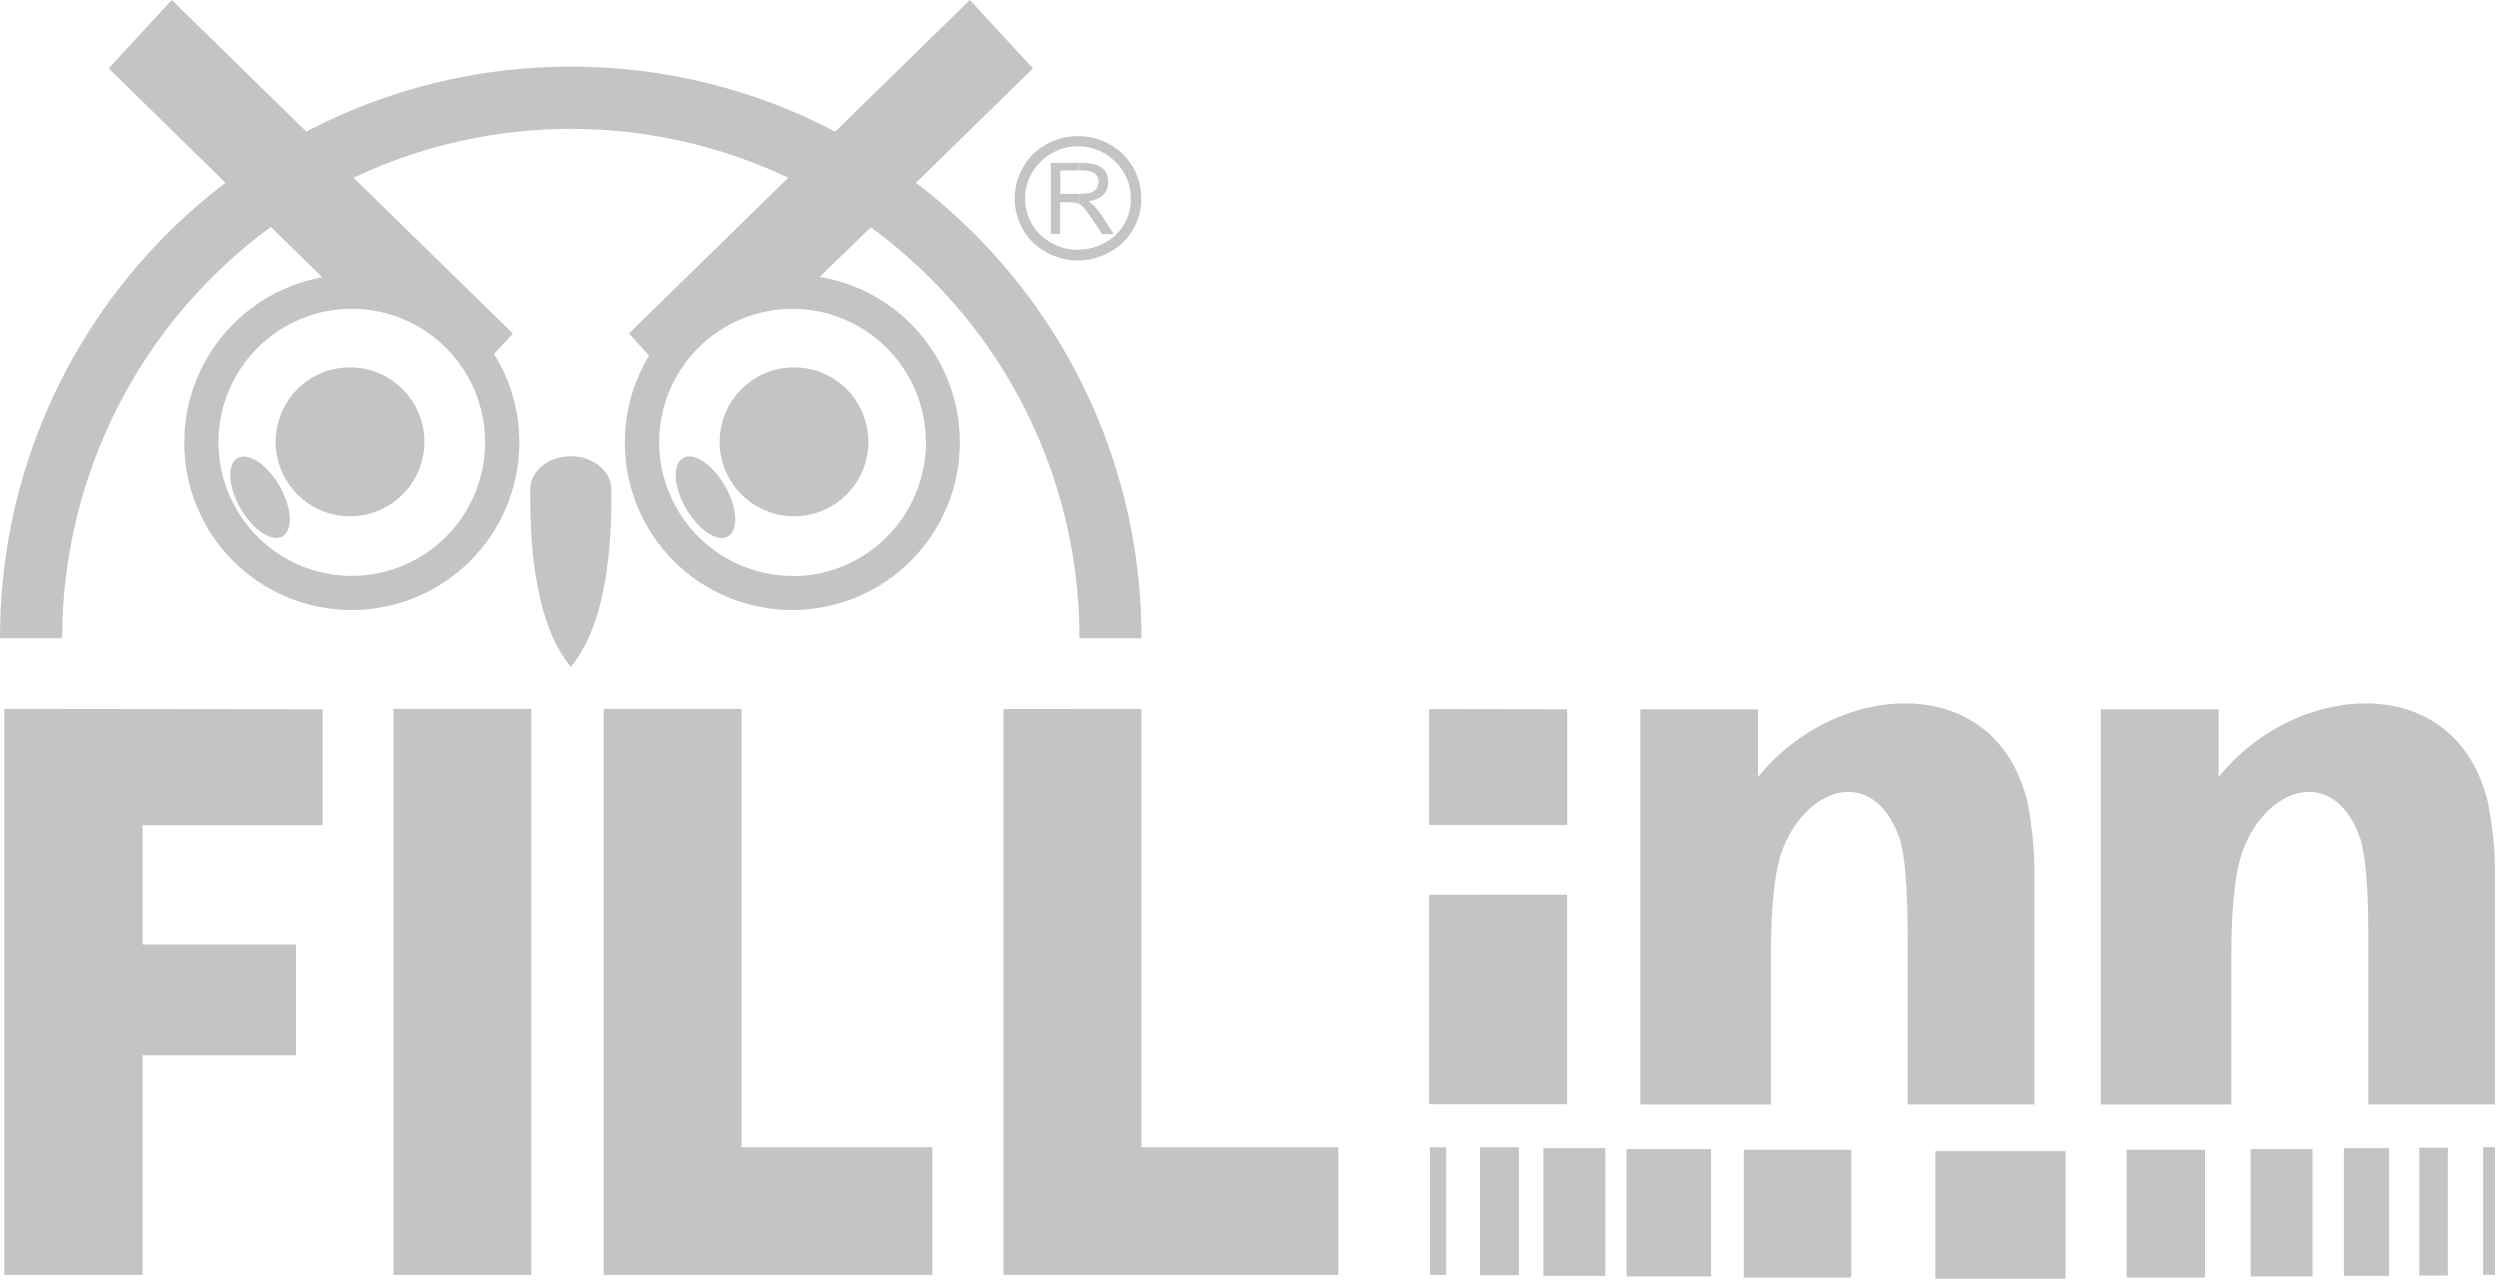
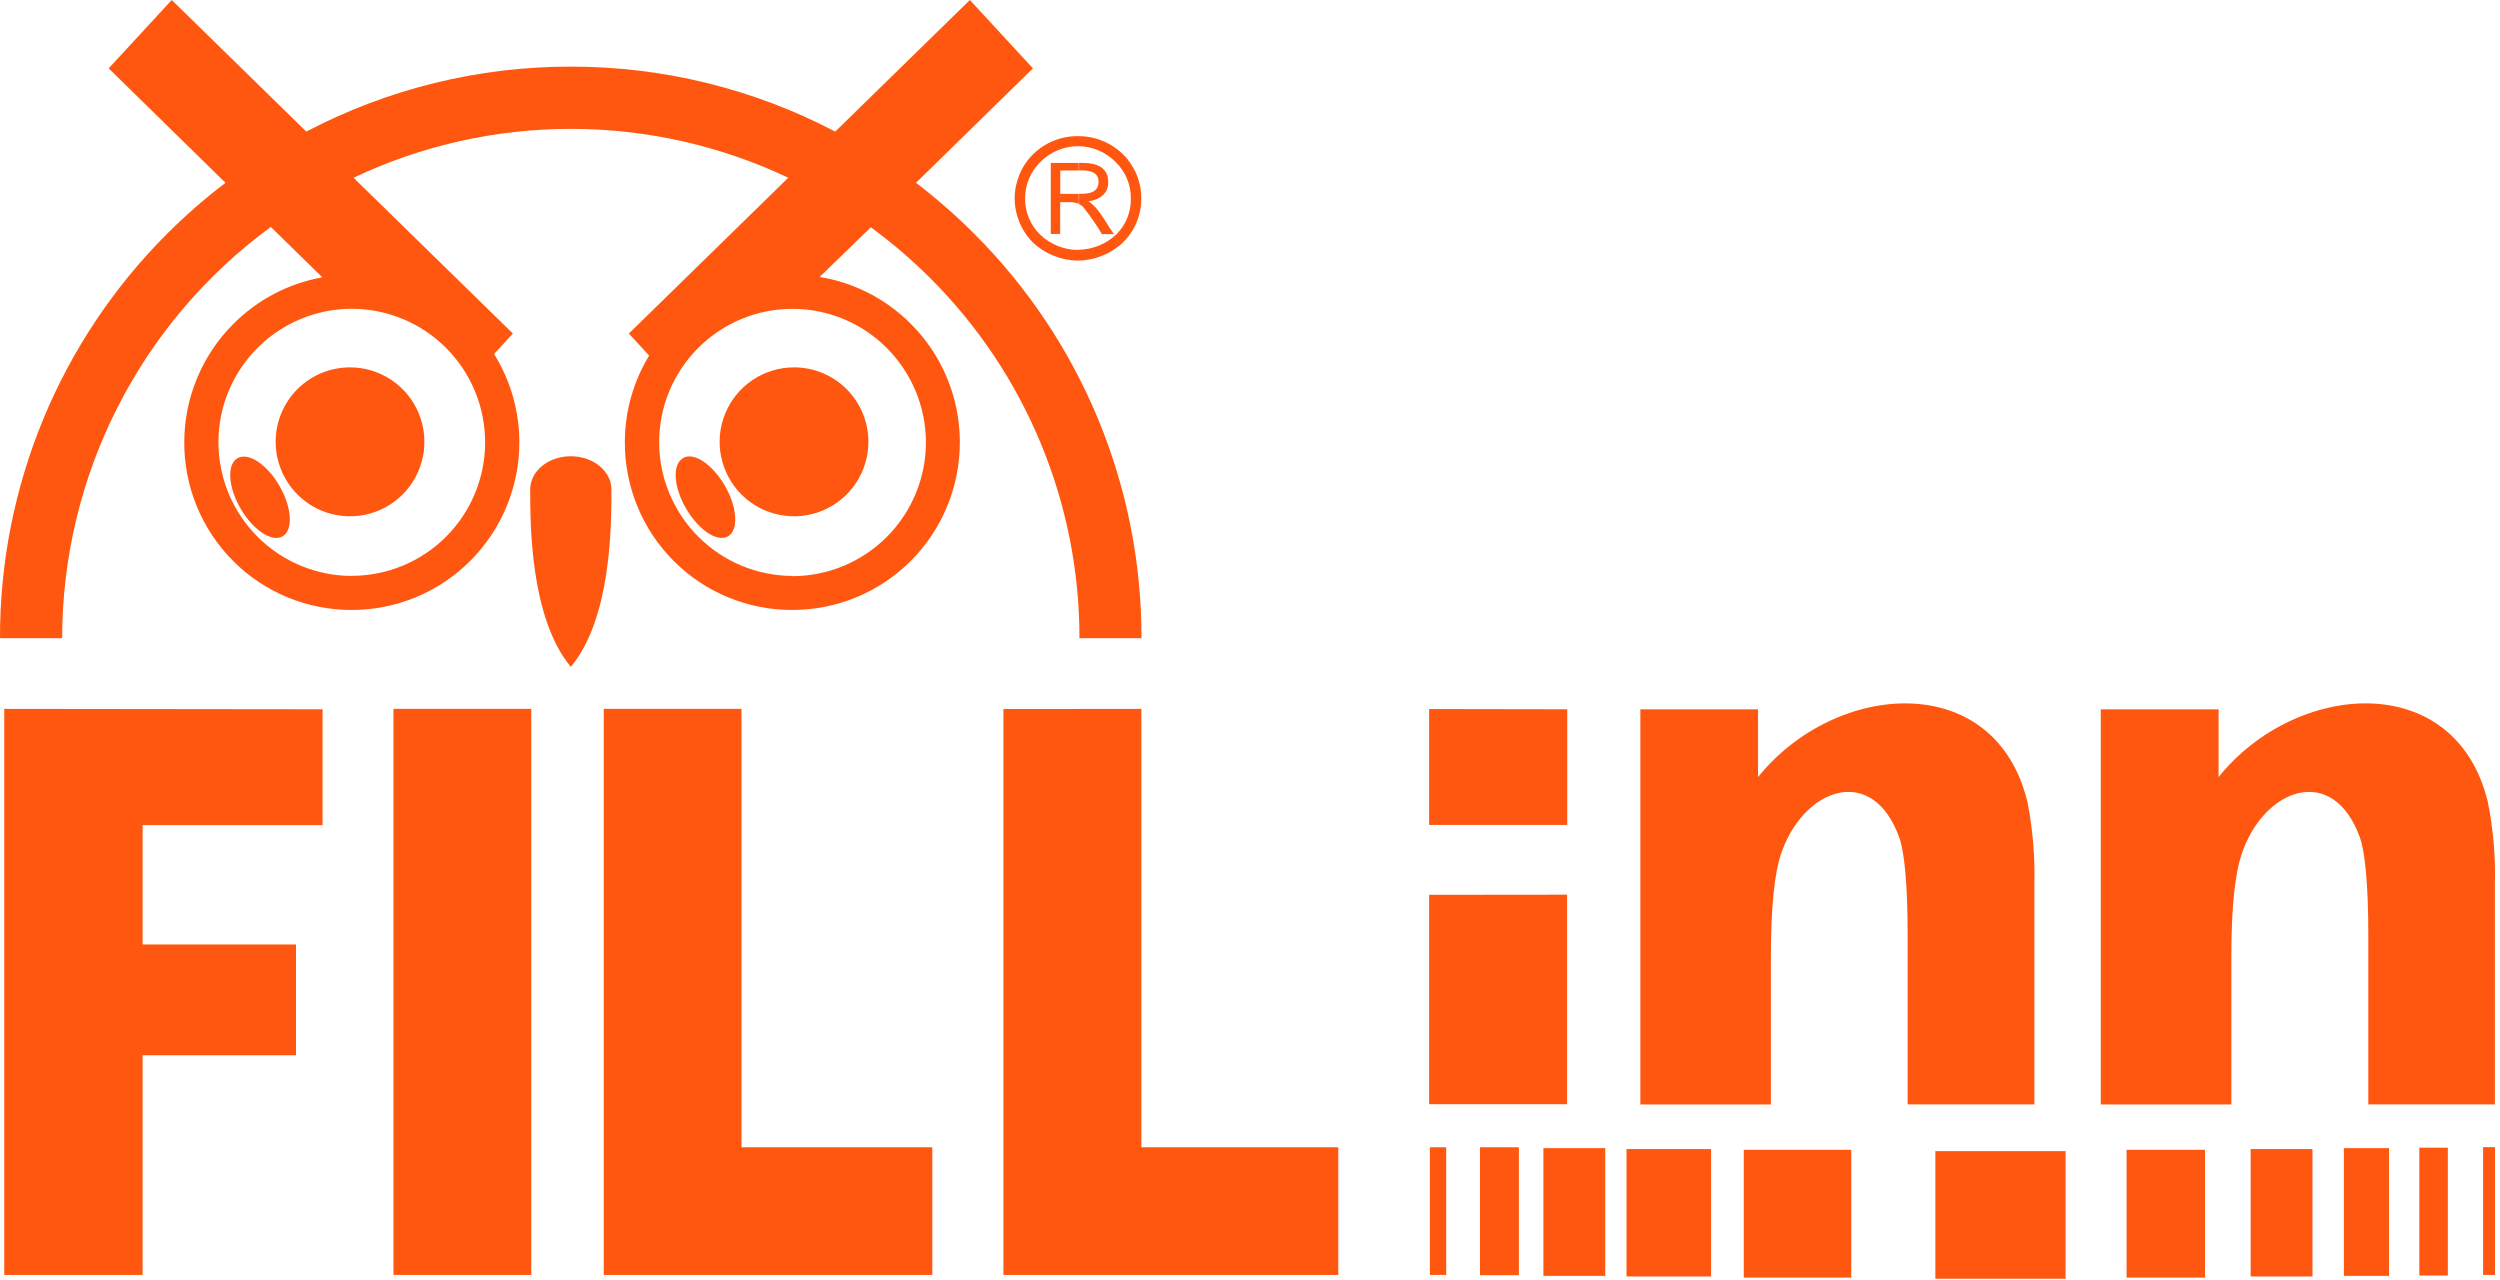
<svg xmlns="http://www.w3.org/2000/svg" width="86" height="44" viewBox="0 0 86 44" fill="none">
-   <path d="M73.155 39.554H75.852V43.95H73.155V39.554ZM77.423 39.528H79.549V43.911H77.423V39.528ZM80.629 39.496H82.183V43.89H80.629V39.496ZM85.418 39.462H85.828V43.858H85.418V39.467V39.462ZM63.685 39.554H59.986V43.95H63.683C63.683 42.484 63.683 41.015 63.683 39.554H63.685ZM58.861 39.528H55.952V43.911H58.861V39.528ZM55.221 39.496H53.093V43.89H55.221V39.496ZM52.26 39.467H50.911V43.866H52.25V39.467H52.26ZM71.058 39.598H66.576V43.989H71.056V39.598H71.058ZM49.749 39.467H49.188V43.858H49.749V39.467ZM83.225 39.48H84.206V43.879H83.225V39.48Z" fill="#C4C4C4" />
-   <path fill-rule="evenodd" clip-rule="evenodd" d="M85.831 37.991H81.47V32.149C81.47 30.432 81.356 29.318 81.186 28.827C80.264 26.229 77.849 27.107 77.1 29.42C76.891 30.058 76.758 31.182 76.758 32.933V37.993H72.267V24.402H76.319V26.731C78.988 23.416 84.473 23.009 85.58 27.583C85.767 28.509 85.85 29.453 85.825 30.398V38.006L85.831 37.991ZM69.983 37.991H65.623V32.149C65.623 30.432 65.511 29.318 65.341 28.827C64.419 26.229 62.004 27.107 61.252 29.42C61.049 30.055 60.918 31.184 60.918 32.933V37.993H56.428V24.402H60.477V26.731C63.145 23.416 68.633 23.009 69.743 27.583C69.925 28.509 70.006 29.453 69.983 30.398V38.006V37.991ZM53.913 24.399V28.377H49.162V24.391L53.913 24.399ZM11.096 24.399V28.385H4.906V32.489H10.182V36.302H4.906V43.858H0.146V24.386L11.096 24.399ZM18.276 24.386V43.858H13.535V24.386H18.276ZM25.508 24.386V39.467H32.071V43.858H20.769V24.386H25.508ZM39.264 24.386V39.467H46.037V43.858H34.518V24.391L39.264 24.386ZM53.908 30.777V37.985H49.162V30.782L53.908 30.777Z" fill="#C4C4C4" />
-   <path fill-rule="evenodd" clip-rule="evenodd" d="M12.098 19.809C13.315 19.809 14.482 19.326 15.342 18.465C16.203 17.605 16.687 16.438 16.688 15.22C16.689 14.616 16.57 14.019 16.34 13.461C16.11 12.904 15.772 12.397 15.346 11.97C14.92 11.543 14.414 11.204 13.857 10.973C13.301 10.742 12.704 10.623 12.101 10.622C11.499 10.622 10.902 10.741 10.346 10.972C9.789 11.203 9.284 11.541 8.858 11.968C8.432 12.394 8.094 12.9 7.863 13.457C7.632 14.014 7.514 14.611 7.514 15.214C7.515 16.432 7.998 17.6 8.857 18.462C9.716 19.324 10.882 19.809 12.098 19.812V19.809ZM4.11997e-05 21.955C-0.005 19.372 0.499 16.814 1.485 14.426C2.471 12.039 3.918 9.87 5.744 8.045C6.375 7.415 7.047 6.828 7.757 6.289L3.739 2.352L5.908 0L10.537 4.527C13.344 3.054 16.467 2.287 19.636 2.292C22.804 2.288 25.926 3.055 28.732 4.527L33.364 0L35.533 2.352L31.51 6.289C32.219 6.829 32.89 7.417 33.52 8.048C35.346 9.873 36.794 12.041 37.78 14.427C38.766 16.814 39.271 19.372 39.267 21.955H37.133C37.136 19.655 36.684 17.377 35.803 15.253C34.924 13.128 33.633 11.198 32.006 9.574C31.368 8.937 30.683 8.35 29.956 7.818L28.197 9.527C29.384 9.722 30.48 10.285 31.33 11.137C31.866 11.672 32.291 12.308 32.581 13.008C32.871 13.709 33.02 14.459 33.019 15.217C33.019 15.975 32.87 16.725 32.58 17.424C32.291 18.124 31.866 18.76 31.331 19.295C30.796 19.831 30.161 20.255 29.462 20.545C28.763 20.834 28.013 20.983 27.257 20.983C26.5 20.985 25.75 20.838 25.05 20.549C24.35 20.261 23.714 19.836 23.179 19.301C22.643 18.765 22.219 18.129 21.93 17.428C21.641 16.728 21.493 15.977 21.495 15.22C21.493 14.166 21.782 13.132 22.33 12.232L21.633 11.474L27.116 6.114C24.778 5.007 22.224 4.433 19.639 4.433C17.052 4.432 14.499 5.006 12.161 6.114L17.644 11.474L16.996 12.177C17.565 13.091 17.866 14.146 17.866 15.222C17.864 16.751 17.255 18.217 16.174 19.297C15.094 20.377 13.628 20.984 12.101 20.983C11.344 20.985 10.594 20.838 9.894 20.549C9.195 20.261 8.559 19.836 8.023 19.301C7.488 18.765 7.063 18.129 6.774 17.428C6.485 16.728 6.337 15.977 6.339 15.22C6.338 14.463 6.487 13.713 6.777 13.014C7.066 12.315 7.49 11.68 8.026 11.145C8.858 10.308 9.927 9.748 11.088 9.54L9.315 7.807C7.093 9.435 5.285 11.565 4.038 14.023C2.791 16.481 2.14 19.198 2.138 21.955H4.11997e-05ZM27.257 19.82C28.475 19.819 29.643 19.334 30.505 18.471C31.366 17.609 31.851 16.439 31.852 15.22C31.851 14.616 31.732 14.019 31.501 13.461C31.27 12.904 30.931 12.397 30.505 11.971C30.079 11.544 29.574 11.205 29.017 10.974C28.461 10.743 27.864 10.624 27.262 10.625C26.66 10.624 26.063 10.742 25.507 10.973C24.95 11.203 24.445 11.542 24.019 11.968C23.593 12.394 23.255 12.9 23.024 13.457C22.793 14.014 22.675 14.611 22.675 15.214C22.677 16.431 23.16 17.597 24.018 18.459C24.876 19.32 26.039 19.807 27.254 19.812L27.257 19.82ZM12.041 12.637C12.547 12.637 13.042 12.788 13.463 13.069C13.884 13.351 14.212 13.751 14.405 14.219C14.599 14.687 14.649 15.203 14.55 15.7C14.451 16.197 14.207 16.653 13.849 17.011C13.491 17.369 13.035 17.613 12.539 17.711C12.042 17.81 11.528 17.759 11.06 17.565C10.593 17.37 10.193 17.042 9.912 16.62C9.632 16.198 9.482 15.703 9.482 15.196C9.482 14.86 9.549 14.527 9.677 14.216C9.806 13.906 9.994 13.624 10.232 13.386C10.47 13.148 10.752 12.96 11.062 12.831C11.373 12.703 11.705 12.637 12.041 12.637ZM27.314 12.637C26.808 12.637 26.313 12.788 25.892 13.069C25.472 13.351 25.144 13.751 24.95 14.219C24.757 14.687 24.706 15.203 24.805 15.7C24.904 16.197 25.148 16.653 25.506 17.011C25.864 17.369 26.32 17.613 26.817 17.711C27.313 17.81 27.828 17.759 28.295 17.565C28.763 17.37 29.162 17.042 29.443 16.62C29.724 16.198 29.873 15.703 29.873 15.196C29.873 14.86 29.807 14.527 29.678 14.216C29.549 13.906 29.361 13.624 29.123 13.386C28.886 13.148 28.604 12.96 28.293 12.831C27.983 12.703 27.65 12.637 27.314 12.637ZM18.239 16.838C18.239 18.037 18.239 21.255 19.636 22.941C21.038 21.255 21.033 18.037 21.033 16.838C21.033 16.208 20.409 15.695 19.636 15.695C18.863 15.695 18.239 16.205 18.239 16.838Z" fill="#C4C4C4" />
-   <path fill-rule="evenodd" clip-rule="evenodd" d="M19.02 16.838C19.158 16.838 19.281 17.026 19.281 17.253C19.281 17.481 19.169 19.29 19.02 19.29C18.871 19.29 18.759 17.481 18.759 17.253C18.759 17.026 18.874 16.838 19.02 16.838ZM25.39 15.421C25.552 15.33 25.834 15.515 26.022 15.837C26.21 16.158 26.228 16.498 26.067 16.595C25.905 16.692 25.623 16.498 25.435 16.177C25.247 15.855 25.228 15.515 25.39 15.421ZM10.232 15.421C10.396 15.33 10.678 15.515 10.864 15.839C11.049 16.164 11.07 16.501 10.911 16.595C10.752 16.689 10.464 16.498 10.282 16.177C10.099 15.855 10.073 15.515 10.232 15.421ZM8.167 15.764C7.799 15.975 7.846 16.752 8.274 17.491C8.702 18.231 9.35 18.665 9.72 18.451C10.091 18.236 10.044 17.463 9.616 16.718C9.188 15.973 8.54 15.547 8.167 15.764ZM23.492 15.764C23.122 15.975 23.169 16.752 23.599 17.491C24.03 18.231 24.675 18.665 25.043 18.451C25.411 18.236 25.369 17.463 24.941 16.718C24.513 15.973 23.866 15.539 23.497 15.756L23.492 15.764Z" fill="#C4C4C4" />
-   <path d="M37.092 8.591C37.577 8.588 38.043 8.401 38.397 8.069C38.56 7.908 38.689 7.717 38.775 7.505C38.862 7.293 38.905 7.066 38.901 6.838C38.905 6.602 38.861 6.369 38.771 6.152C38.681 5.935 38.548 5.738 38.379 5.575C38.208 5.402 38.005 5.264 37.781 5.17C37.557 5.077 37.316 5.028 37.073 5.029V4.684C37.363 4.68 37.651 4.734 37.92 4.843C38.189 4.951 38.433 5.112 38.64 5.316C38.839 5.516 38.996 5.753 39.103 6.014C39.209 6.276 39.262 6.555 39.258 6.838C39.26 7.115 39.206 7.391 39.099 7.647C38.993 7.904 38.837 8.137 38.64 8.333C38.216 8.734 37.656 8.96 37.073 8.965L37.092 8.591ZM37.092 5.029C36.849 5.028 36.608 5.077 36.384 5.17C36.16 5.264 35.956 5.402 35.786 5.575C35.618 5.739 35.485 5.936 35.395 6.154C35.305 6.371 35.261 6.605 35.264 6.84C35.263 7.071 35.309 7.299 35.399 7.512C35.488 7.724 35.62 7.916 35.786 8.076C36.139 8.41 36.606 8.597 37.092 8.599V8.965C36.508 8.962 35.948 8.737 35.525 8.335C35.128 7.934 34.905 7.392 34.905 6.827C34.905 6.262 35.128 5.72 35.525 5.319C35.731 5.114 35.975 4.952 36.244 4.843C36.513 4.734 36.801 4.68 37.092 4.684V5.029Z" fill="#C4C4C4" />
-   <path fill-rule="evenodd" clip-rule="evenodd" d="M37.238 5.604C37.708 5.604 38.123 5.747 38.123 6.265C38.123 6.667 37.828 6.869 37.444 6.926C37.582 7.018 37.702 7.135 37.797 7.271C37.974 7.501 38.092 7.729 38.319 8.055H37.906C37.73 7.754 37.533 7.466 37.316 7.193C37.27 7.113 37.197 7.052 37.11 7.02V6.667H37.17C37.431 6.667 37.76 6.639 37.789 6.294C37.817 5.949 37.528 5.862 37.23 5.862H37.11V5.601L37.238 5.604ZM37.12 7.012C37.026 6.977 36.926 6.957 36.825 6.955H36.47V8.048H36.147V5.604H37.12V5.865H36.473V6.67H37.12V7.012Z" fill="#C4C4C4" />
+   <path d="M73.155 39.554H75.852V43.95H73.155V39.554ZM77.423 39.528H79.549V43.911H77.423V39.528ZM80.629 39.496H82.183V43.89H80.629V39.496ZM85.418 39.462H85.828V43.858H85.418V39.467V39.462ZM63.685 39.554H59.986V43.95H63.683C63.683 42.484 63.683 41.015 63.683 39.554H63.685ZM58.861 39.528H55.952V43.911H58.861V39.528ZM55.221 39.496H53.093V43.89H55.221V39.496ZM52.26 39.467H50.911V43.866H52.25V39.467H52.26ZM71.058 39.598H66.576V43.989H71.056V39.598H71.058ZM49.749 39.467H49.188V43.858H49.749V39.467ZM83.225 39.48H84.206V43.879H83.225V39.48Z" fill="#FF570F" />
+   <path fill-rule="evenodd" clip-rule="evenodd" d="M85.831 37.991H81.47V32.149C81.47 30.432 81.356 29.318 81.186 28.827C80.264 26.229 77.849 27.107 77.1 29.42C76.891 30.058 76.758 31.182 76.758 32.933V37.993H72.267V24.402H76.319V26.731C78.988 23.416 84.473 23.009 85.58 27.583C85.767 28.509 85.85 29.453 85.825 30.398V38.006L85.831 37.991ZM69.983 37.991H65.623V32.149C65.623 30.432 65.511 29.318 65.341 28.827C64.419 26.229 62.004 27.107 61.252 29.42C61.049 30.055 60.918 31.184 60.918 32.933V37.993H56.428V24.402H60.477V26.731C63.145 23.416 68.633 23.009 69.743 27.583C69.925 28.509 70.006 29.453 69.983 30.398V38.006V37.991ZM53.913 24.399V28.377H49.162V24.391L53.913 24.399ZM11.096 24.399V28.385H4.906V32.489H10.182V36.302H4.906V43.858H0.146V24.386L11.096 24.399ZM18.276 24.386V43.858H13.535V24.386H18.276ZM25.508 24.386V39.467H32.071V43.858H20.769V24.386H25.508ZM39.264 24.386V39.467H46.037V43.858H34.518V24.391L39.264 24.386ZM53.908 30.777V37.985H49.162V30.782L53.908 30.777Z" fill="#FF570F" />
+   <path fill-rule="evenodd" clip-rule="evenodd" d="M12.098 19.809C13.315 19.809 14.482 19.326 15.342 18.465C16.203 17.605 16.687 16.438 16.688 15.22C16.689 14.616 16.57 14.019 16.34 13.461C16.11 12.904 15.772 12.397 15.346 11.97C14.92 11.543 14.414 11.204 13.857 10.973C13.301 10.742 12.704 10.623 12.101 10.622C11.499 10.622 10.902 10.741 10.346 10.972C9.789 11.203 9.284 11.541 8.858 11.968C8.432 12.394 8.094 12.9 7.863 13.457C7.632 14.014 7.514 14.611 7.514 15.214C7.515 16.432 7.998 17.6 8.857 18.462C9.716 19.324 10.882 19.809 12.098 19.812V19.809ZM4.11997e-05 21.955C-0.005 19.372 0.499 16.814 1.485 14.426C2.471 12.039 3.918 9.87 5.744 8.045C6.375 7.415 7.047 6.828 7.757 6.289L3.739 2.352L5.908 0L10.537 4.527C13.344 3.054 16.467 2.287 19.636 2.292C22.804 2.288 25.926 3.055 28.732 4.527L33.364 0L35.533 2.352L31.51 6.289C32.219 6.829 32.89 7.417 33.52 8.048C35.346 9.873 36.794 12.041 37.78 14.427C38.766 16.814 39.271 19.372 39.267 21.955H37.133C37.136 19.655 36.684 17.377 35.803 15.253C34.924 13.128 33.633 11.198 32.006 9.574C31.368 8.937 30.683 8.35 29.956 7.818L28.197 9.527C29.384 9.722 30.48 10.285 31.33 11.137C31.866 11.672 32.291 12.308 32.581 13.008C32.871 13.709 33.02 14.459 33.019 15.217C33.019 15.975 32.87 16.725 32.58 17.424C32.291 18.124 31.866 18.76 31.331 19.295C30.796 19.831 30.161 20.255 29.462 20.545C28.763 20.834 28.013 20.983 27.257 20.983C26.5 20.985 25.75 20.838 25.05 20.549C24.35 20.261 23.714 19.836 23.179 19.301C22.643 18.765 22.219 18.129 21.93 17.428C21.641 16.728 21.493 15.977 21.495 15.22C21.493 14.166 21.782 13.132 22.33 12.232L21.633 11.474L27.116 6.114C24.778 5.007 22.224 4.433 19.639 4.433C17.052 4.432 14.499 5.006 12.161 6.114L17.644 11.474L16.996 12.177C17.565 13.091 17.866 14.146 17.866 15.222C17.864 16.751 17.255 18.217 16.174 19.297C15.094 20.377 13.628 20.984 12.101 20.983C11.344 20.985 10.594 20.838 9.894 20.549C9.195 20.261 8.559 19.836 8.023 19.301C7.488 18.765 7.063 18.129 6.774 17.428C6.485 16.728 6.337 15.977 6.339 15.22C6.338 14.463 6.487 13.713 6.777 13.014C7.066 12.315 7.49 11.68 8.026 11.145C8.858 10.308 9.927 9.748 11.088 9.54L9.315 7.807C7.093 9.435 5.285 11.565 4.038 14.023C2.791 16.481 2.14 19.198 2.138 21.955H4.11997e-05ZM27.257 19.82C28.475 19.819 29.643 19.334 30.505 18.471C31.366 17.609 31.851 16.439 31.852 15.22C31.851 14.616 31.732 14.019 31.501 13.461C31.27 12.904 30.931 12.397 30.505 11.971C30.079 11.544 29.574 11.205 29.017 10.974C28.461 10.743 27.864 10.624 27.262 10.625C26.66 10.624 26.063 10.742 25.507 10.973C24.95 11.203 24.445 11.542 24.019 11.968C23.593 12.394 23.255 12.9 23.024 13.457C22.793 14.014 22.675 14.611 22.675 15.214C22.677 16.431 23.16 17.597 24.018 18.459C24.876 19.32 26.039 19.807 27.254 19.812L27.257 19.82ZM12.041 12.637C12.547 12.637 13.042 12.788 13.463 13.069C13.884 13.351 14.212 13.751 14.405 14.219C14.599 14.687 14.649 15.203 14.55 15.7C14.451 16.197 14.207 16.653 13.849 17.011C13.491 17.369 13.035 17.613 12.539 17.711C12.042 17.81 11.528 17.759 11.06 17.565C10.593 17.37 10.193 17.042 9.912 16.62C9.632 16.198 9.482 15.703 9.482 15.196C9.482 14.86 9.549 14.527 9.677 14.216C9.806 13.906 9.994 13.624 10.232 13.386C10.47 13.148 10.752 12.96 11.062 12.831C11.373 12.703 11.705 12.637 12.041 12.637ZM27.314 12.637C26.808 12.637 26.313 12.788 25.892 13.069C25.472 13.351 25.144 13.751 24.95 14.219C24.757 14.687 24.706 15.203 24.805 15.7C24.904 16.197 25.148 16.653 25.506 17.011C25.864 17.369 26.32 17.613 26.817 17.711C27.313 17.81 27.828 17.759 28.295 17.565C28.763 17.37 29.162 17.042 29.443 16.62C29.724 16.198 29.873 15.703 29.873 15.196C29.873 14.86 29.807 14.527 29.678 14.216C29.549 13.906 29.361 13.624 29.123 13.386C28.886 13.148 28.604 12.96 28.293 12.831C27.983 12.703 27.65 12.637 27.314 12.637ZM18.239 16.838C18.239 18.037 18.239 21.255 19.636 22.941C21.038 21.255 21.033 18.037 21.033 16.838C21.033 16.208 20.409 15.695 19.636 15.695C18.863 15.695 18.239 16.205 18.239 16.838Z" fill="#FF570F" />
+   <path fill-rule="evenodd" clip-rule="evenodd" d="M19.02 16.838C19.158 16.838 19.281 17.026 19.281 17.253C19.281 17.481 19.169 19.29 19.02 19.29C18.871 19.29 18.759 17.481 18.759 17.253C18.759 17.026 18.874 16.838 19.02 16.838ZM25.39 15.421C25.552 15.33 25.834 15.515 26.022 15.837C26.21 16.158 26.228 16.498 26.067 16.595C25.905 16.692 25.623 16.498 25.435 16.177C25.247 15.855 25.228 15.515 25.39 15.421ZM10.232 15.421C10.396 15.33 10.678 15.515 10.864 15.839C11.049 16.164 11.07 16.501 10.911 16.595C10.752 16.689 10.464 16.498 10.282 16.177C10.099 15.855 10.073 15.515 10.232 15.421ZM8.167 15.764C7.799 15.975 7.846 16.752 8.274 17.491C8.702 18.231 9.35 18.665 9.72 18.451C10.091 18.236 10.044 17.463 9.616 16.718C9.188 15.973 8.54 15.547 8.167 15.764ZM23.492 15.764C23.122 15.975 23.169 16.752 23.599 17.491C24.03 18.231 24.675 18.665 25.043 18.451C25.411 18.236 25.369 17.463 24.941 16.718C24.513 15.973 23.866 15.539 23.497 15.756L23.492 15.764Z" fill="#FF570F" />
+   <path d="M37.092 8.591C37.577 8.588 38.043 8.401 38.397 8.069C38.56 7.908 38.689 7.717 38.775 7.505C38.862 7.293 38.905 7.066 38.901 6.838C38.905 6.602 38.861 6.369 38.771 6.152C38.681 5.935 38.548 5.738 38.379 5.575C38.208 5.402 38.005 5.264 37.781 5.17C37.557 5.077 37.316 5.028 37.073 5.029V4.684C37.363 4.68 37.651 4.734 37.92 4.843C38.189 4.951 38.433 5.112 38.64 5.316C38.839 5.516 38.996 5.753 39.103 6.014C39.209 6.276 39.262 6.555 39.258 6.838C39.26 7.115 39.206 7.391 39.099 7.647C38.993 7.904 38.837 8.137 38.64 8.333C38.216 8.734 37.656 8.96 37.073 8.965L37.092 8.591ZM37.092 5.029C36.849 5.028 36.608 5.077 36.384 5.17C36.16 5.264 35.956 5.402 35.786 5.575C35.618 5.739 35.485 5.936 35.395 6.154C35.305 6.371 35.261 6.605 35.264 6.84C35.263 7.071 35.309 7.299 35.399 7.512C35.488 7.724 35.62 7.916 35.786 8.076C36.139 8.41 36.606 8.597 37.092 8.599V8.965C36.508 8.962 35.948 8.737 35.525 8.335C35.128 7.934 34.905 7.392 34.905 6.827C34.905 6.262 35.128 5.72 35.525 5.319C35.731 5.114 35.975 4.952 36.244 4.843C36.513 4.734 36.801 4.68 37.092 4.684V5.029Z" fill="#FF570F" />
+   <path fill-rule="evenodd" clip-rule="evenodd" d="M37.238 5.604C37.708 5.604 38.123 5.747 38.123 6.265C38.123 6.667 37.828 6.869 37.444 6.926C37.582 7.018 37.702 7.135 37.797 7.271C37.974 7.501 38.092 7.729 38.319 8.055H37.906C37.73 7.754 37.533 7.466 37.316 7.193C37.27 7.113 37.197 7.052 37.11 7.02V6.667H37.17C37.431 6.667 37.76 6.639 37.789 6.294C37.817 5.949 37.528 5.862 37.23 5.862H37.11V5.601L37.238 5.604ZM37.12 7.012C37.026 6.977 36.926 6.957 36.825 6.955H36.47V8.048H36.147V5.604H37.12V5.865H36.473V6.67H37.12V7.012Z" fill="#FF570F" />
</svg>
